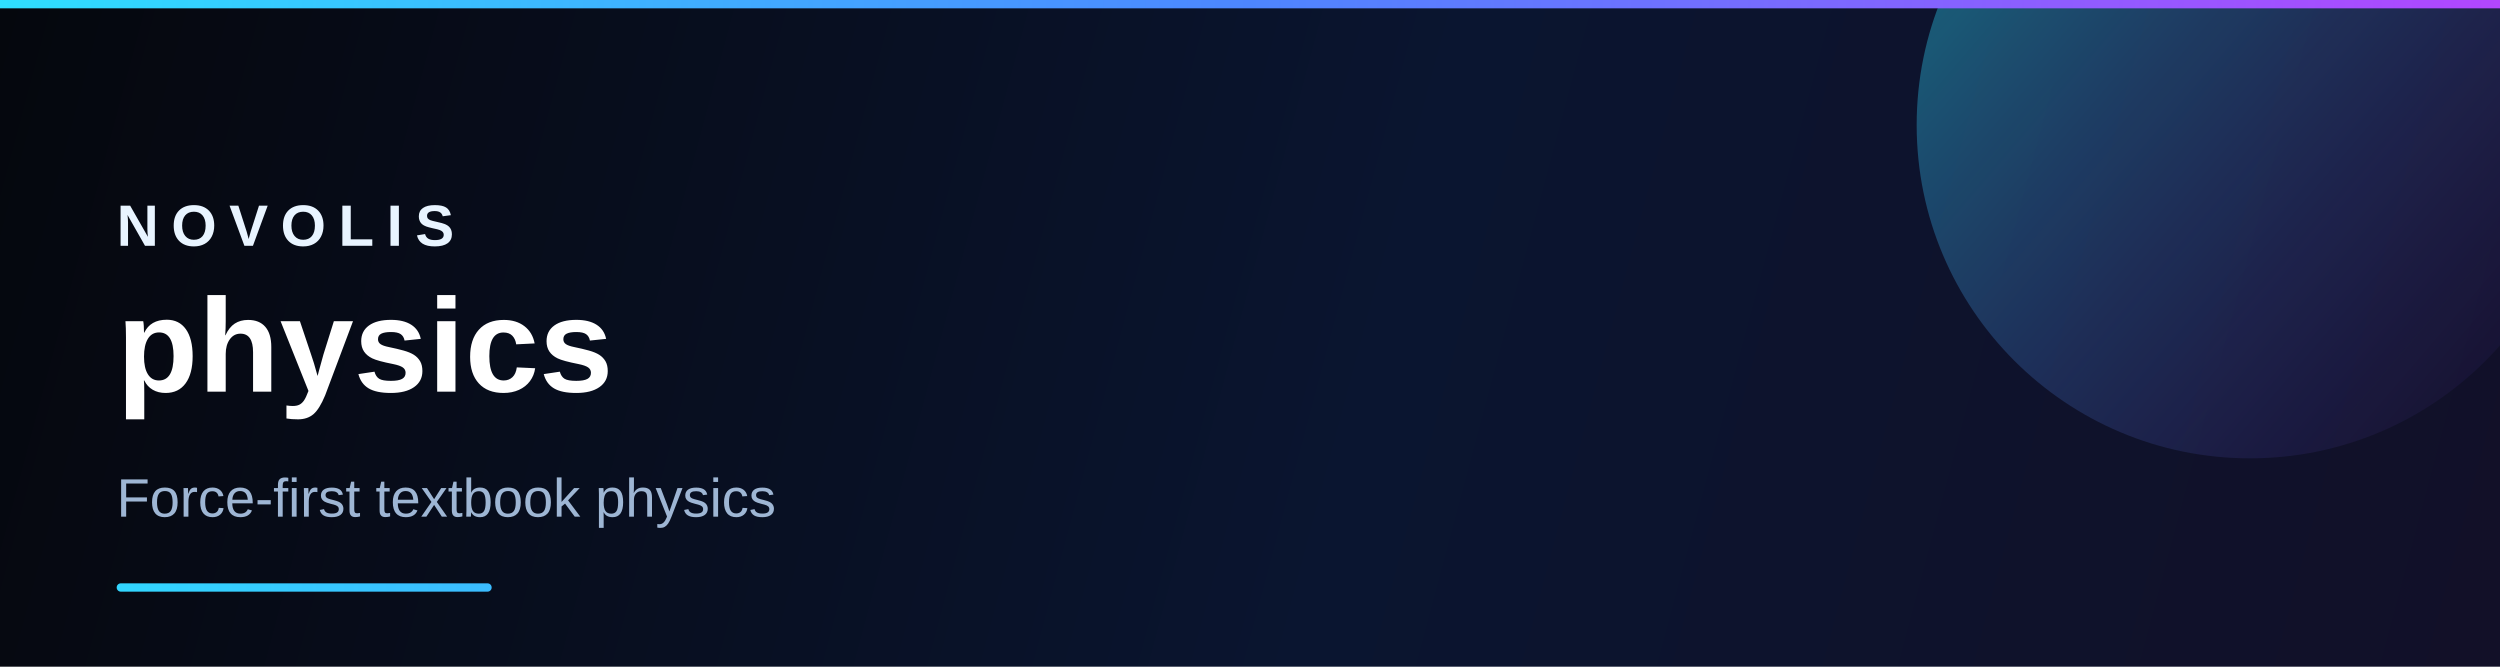
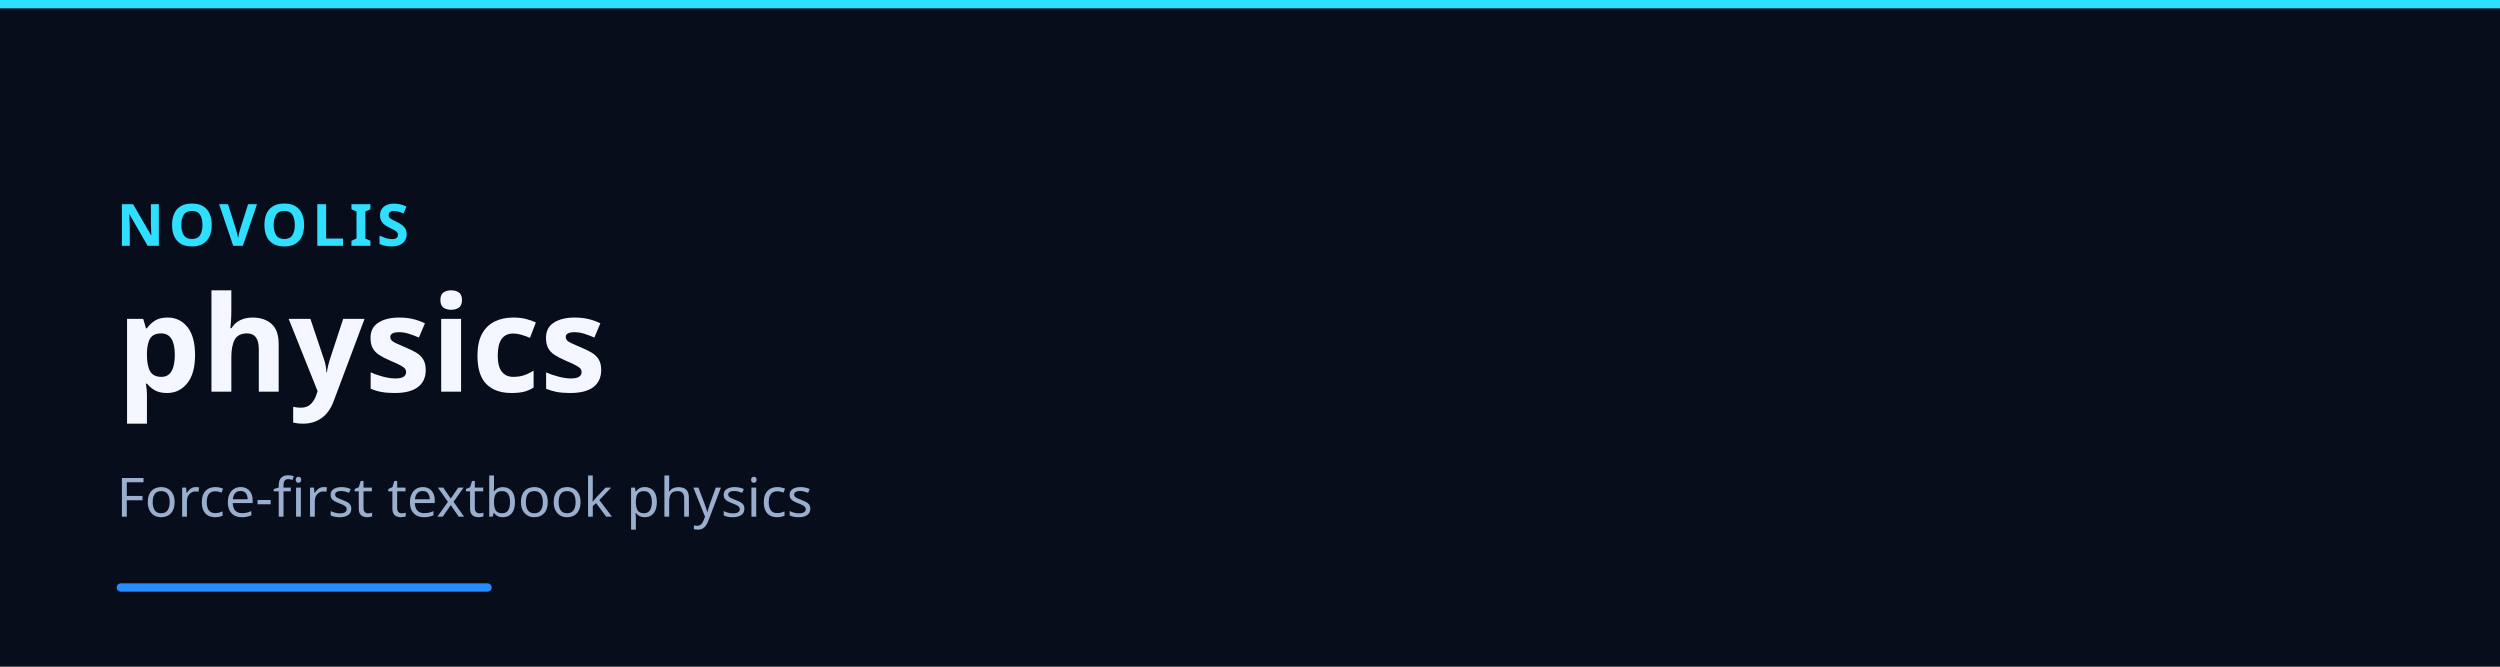
<svg xmlns="http://www.w3.org/2000/svg" viewBox="0 0 1200 320" width="1200" height="320" role="img" aria-label="Novolis physics">
-   <defs>
-     <linearGradient id="bg" x1="0" y1="0" x2="1200" y2="320" gradientUnits="userSpaceOnUse">
-       <stop offset="0" stop-color="#05070d" />
-       <stop offset="0.55" stop-color="#0a1530" />
-       <stop offset="1" stop-color="#121028" />
-     </linearGradient>
-     <linearGradient id="accent" x1="0" y1="0" x2="1200" y2="0" gradientUnits="userSpaceOnUse">
-       <stop offset="0" stop-color="#2fdfff" />
-       <stop offset="0.5" stop-color="#4d86ff" />
-       <stop offset="1" stop-color="#b246ff" />
-     </linearGradient>
-     <linearGradient id="glow" x1="900" y1="40" x2="1180" y2="280" gradientUnits="userSpaceOnUse">
-       <stop offset="0" stop-color="#2fdfff" stop-opacity="0.35" />
-       <stop offset="1" stop-color="#8f37ff" stop-opacity="0" />
-     </linearGradient>
-   </defs>
-   <rect width="1200" height="320" fill="url(#bg)" />
-   <circle cx="1080" cy="60" r="160" fill="url(#glow)" />
-   <rect x="0" y="0" width="1200" height="4" fill="url(#accent)" />
-   <text x="56" y="118" fill="#e8f4ff" font-family="Segoe UI, Helvetica Neue, Arial, sans-serif" font-size="28" font-weight="600" letter-spacing="6">NOVOLIS</text>
-   <text x="56" y="188" fill="#ffffff" font-family="Segoe UI, Helvetica Neue, Arial, sans-serif" font-size="64" font-weight="700">physics</text>
-   <text x="56" y="248" fill="#9eb6d4" font-family="Segoe UI, Helvetica Neue, Arial, sans-serif" font-size="26">Force-first textbook physics</text>
-   <rect x="56" y="280" width="180" height="4" rx="2" fill="url(#accent)" />
+   <rect width="1200" height="320" fill="#080D1C" />
+   <rect x="0" y="0" width="1200" height="4" fill="#2FDFFF" />
+   <text x="56" y="118" fill="#2FDFFF" font-family="Segoe UI, Candara, Calibri, sans-serif" font-size="28" font-weight="bold" letter-spacing="2.2">NOVOLIS</text>
+   <text x="56" y="188" fill="#F4F7FF" font-family="Segoe UI, Candara, Calibri, sans-serif" font-size="64" font-weight="700">physics</text>
+   <text x="56" y="248" fill="#9AAECD" font-family="Segoe UI, Candara, Calibri, sans-serif" font-size="26">Force-first textbook physics</text>
+   <rect x="56" y="280" width="180" height="4" rx="2" fill="#258BFF" />
</svg>
